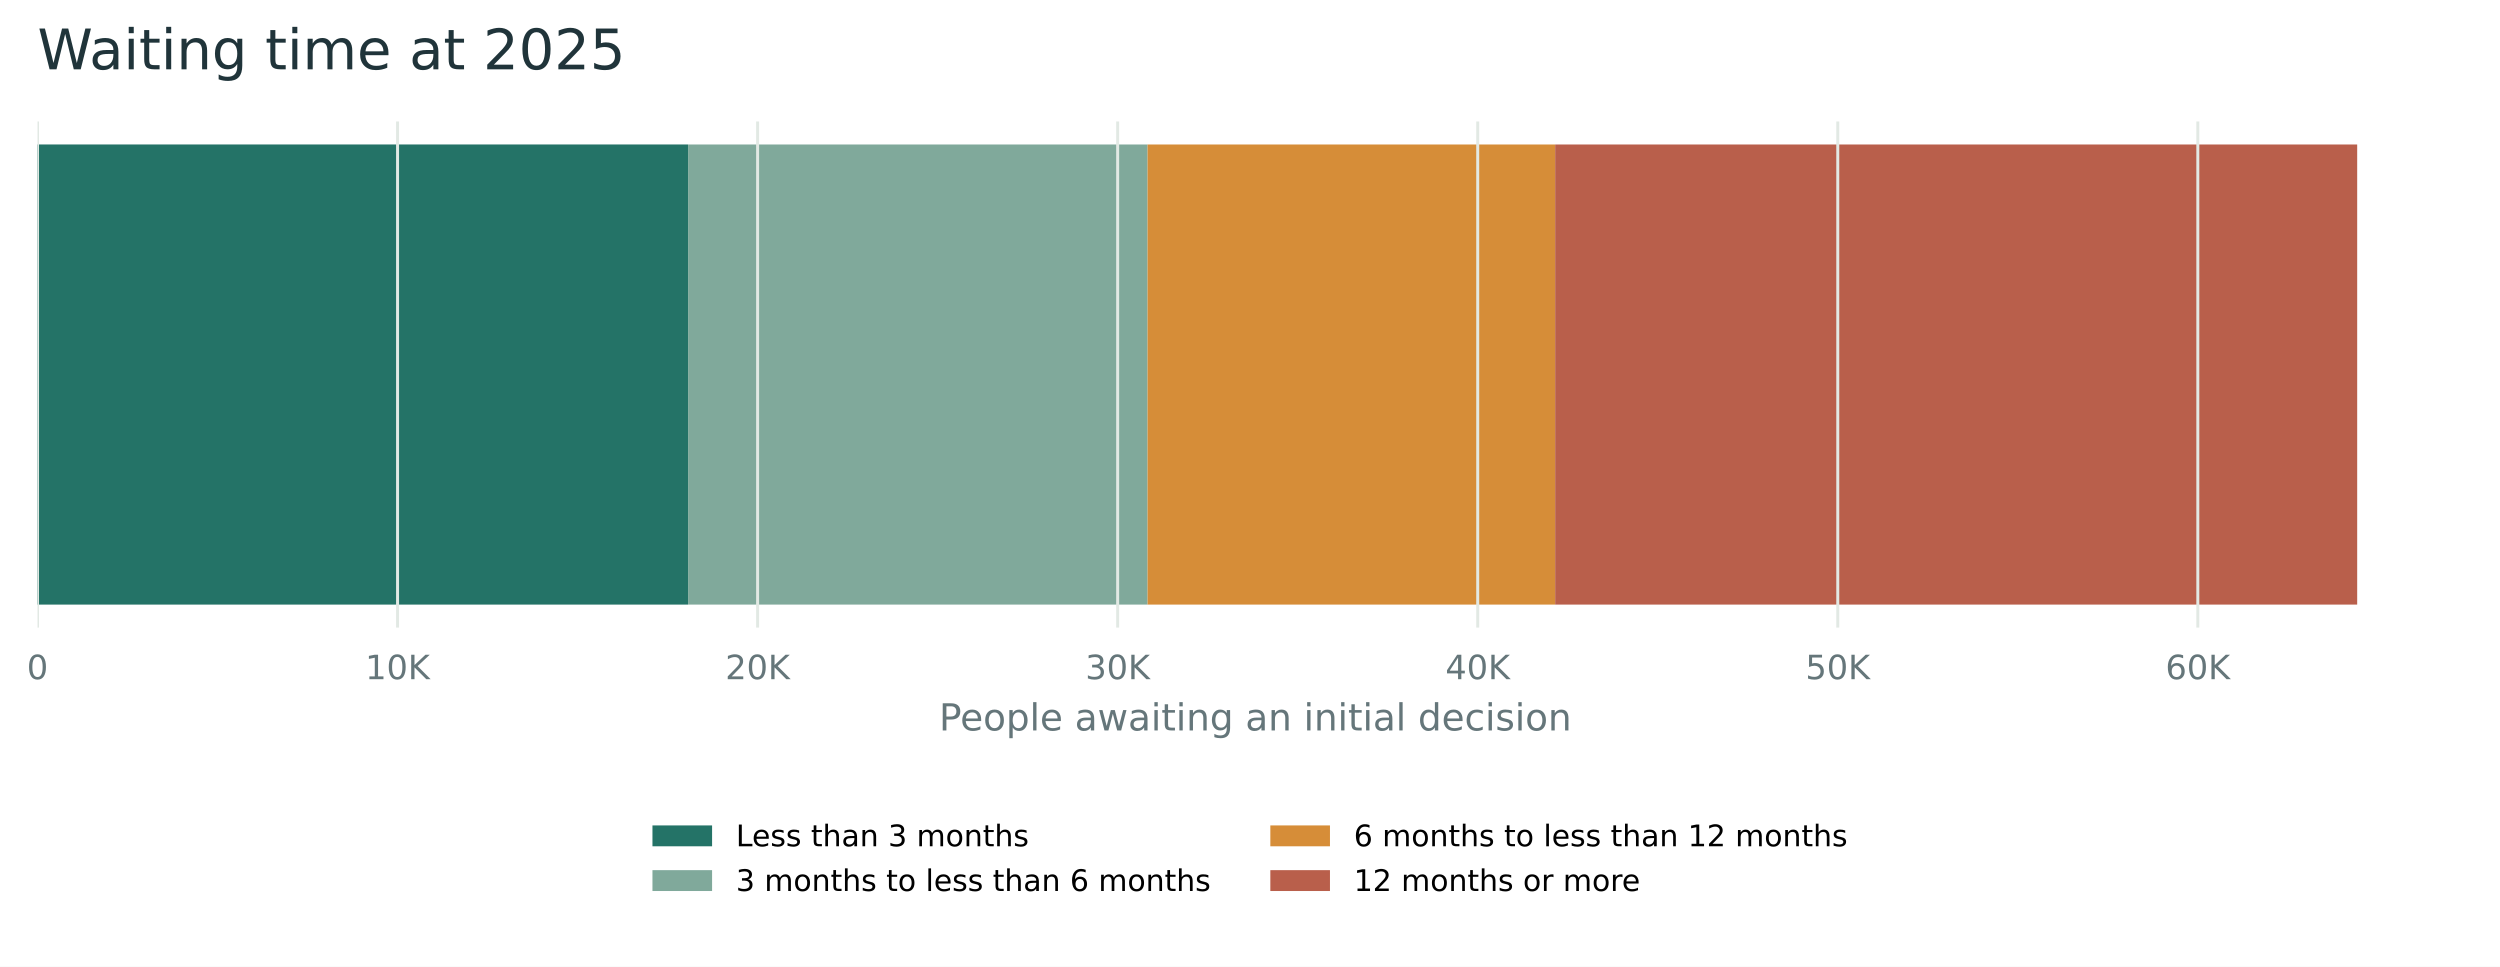
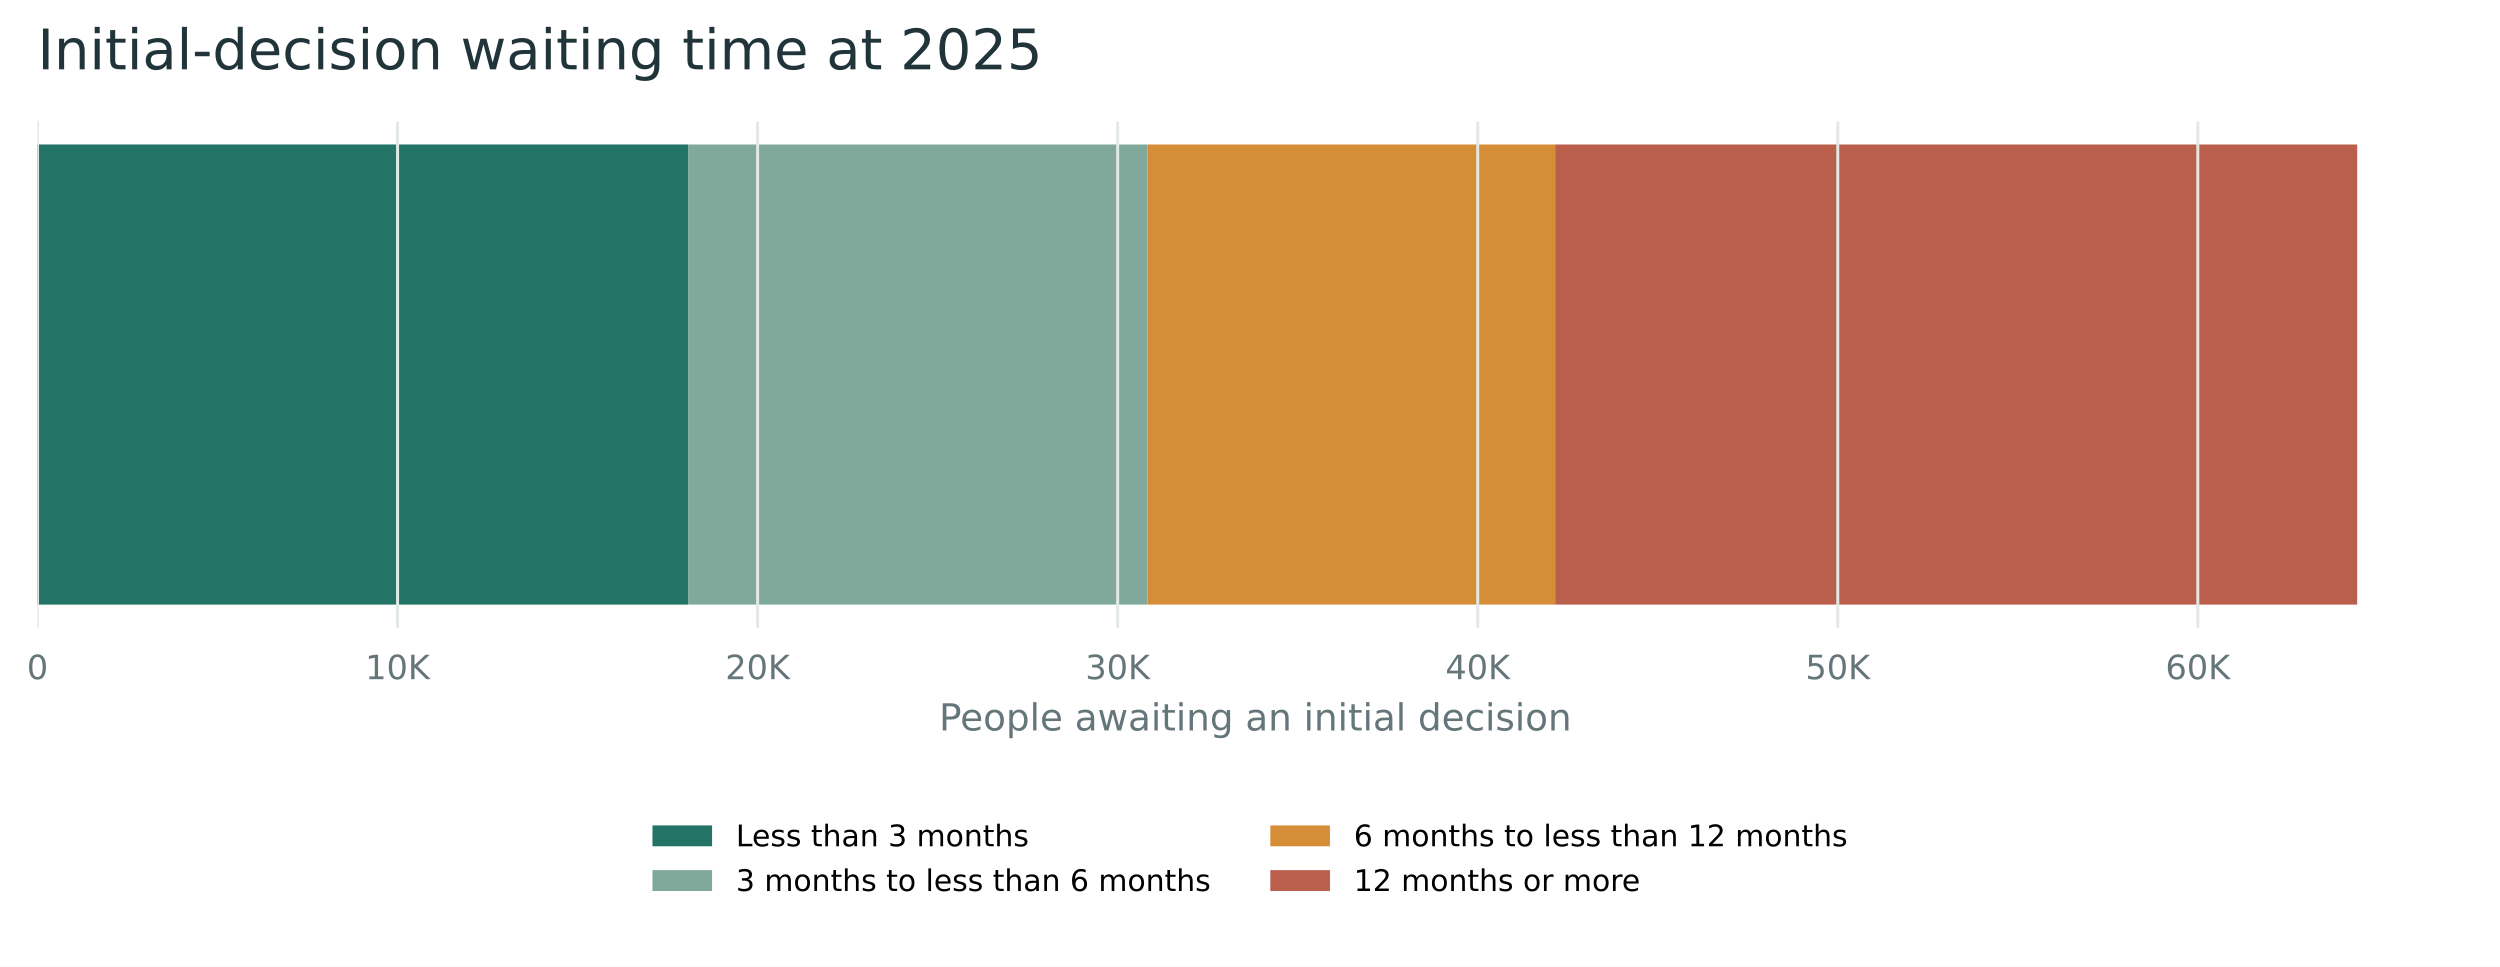
<svg xmlns="http://www.w3.org/2000/svg" xmlns:xlink="http://www.w3.org/1999/xlink" width="670.8pt" height="259.4pt" viewBox="0 0 670.8 259.4" version="1.1">
  <defs>
    <style type="text/css">*{stroke-linejoin: round; stroke-linecap: butt}</style>
  </defs>
  <g id="figure_1">
    <g id="patch_1">
      <path d="M 0 259.4 L 670.8 259.4 L 670.8 0 L 0 0 z " style="fill: #ffffff" />
    </g>
    <g id="axes_1">
      <g id="patch_2">
        <path d="M 10.063 168.397 L 663.6 168.397 L 663.6 32.598 L 10.063 32.598 z " style="fill: #ffffff" />
      </g>
      <g id="patch_3">
-         <path d="M 10.063 162.224 L 184.627 162.224 L 184.627 38.77 L 10.063 38.77 z " clip-path="url(#p9fd30d2a05)" style="fill: #247367" />
+         <path d="M 10.063 162.224 L 184.627 162.224 L 184.627 38.77 L 10.063 38.77 z " clip-path="url(#p7cd0074db9)" style="fill: #247367" />
      </g>
      <g id="patch_4">
-         <path d="M 184.627 162.224 L 307.92 162.224 L 307.92 38.77 L 184.627 38.77 z " clip-path="url(#p9fd30d2a05)" style="fill: #80a99b" />
+         <path d="M 184.627 162.224 L 307.92 162.224 L 307.92 38.77 L 184.627 38.77 z " clip-path="url(#p7cd0074db9)" style="fill: #80a99b" />
      </g>
      <g id="patch_5">
-         <path d="M 307.92 162.224 L 417.281 162.224 L 417.281 38.77 L 307.92 38.77 z " clip-path="url(#p9fd30d2a05)" style="fill: #d68d38" />
+         <path d="M 307.92 162.224 L 417.281 162.224 L 417.281 38.77 L 307.92 38.77 z " clip-path="url(#p7cd0074db9)" style="fill: #d68d38" />
      </g>
      <g id="patch_6">
-         <path d="M 417.281 162.224 L 632.479 162.224 L 632.479 38.77 L 417.281 38.77 z " clip-path="url(#p9fd30d2a05)" style="fill: #b95f4b" />
+         <path d="M 417.281 162.224 L 632.479 162.224 L 632.479 38.77 L 417.281 38.77 z " clip-path="url(#p7cd0074db9)" style="fill: #b95f4b" />
      </g>
      <g id="matplotlib.axis_1">
        <g id="xtick_1">
          <g id="line2d_1">
-             <path d="M 10.063 168.397 L 10.063 32.598 " clip-path="url(#p9fd30d2a05)" style="fill: none; stroke: #e2e9e4; stroke-width: 0.8; stroke-linecap: square" />
+             <path d="M 10.063 168.397 L 10.063 32.598 " clip-path="url(#p7cd0074db9)" style="fill: none; stroke: #e2e9e4; stroke-width: 0.8; stroke-linecap: square" />
          </g>
          <g id="line2d_2" />
          <g id="text_1">
            <g style="fill: #65767a" transform="translate(7.2 182.2349) scale(0.09 -0.09)">
              <defs>
                <path id="DejaVuSans-13" d="M 2034 4250 Q 1547 4250 1301 3770 Q 1056 3291 1056 2328 Q 1056 1369 1301 889 Q 1547 409 2034 409 Q 2525 409 2770 889 Q 3016 1369 3016 2328 Q 3016 3291 2770 3770 Q 2525 4250 2034 4250 z M 2034 4750 Q 2819 4750 3233 4129 Q 3647 3509 3647 2328 Q 3647 1150 3233 529 Q 2819 -91 2034 -91 Q 1250 -91 836 529 Q 422 1150 422 2328 Q 422 3509 836 4129 Q 1250 4750 2034 4750 z " transform="scale(0.015625)" />
              </defs>
              <use xlink:href="#DejaVuSans-13" />
            </g>
          </g>
        </g>
        <g id="xtick_2">
          <g id="line2d_3">
-             <path d="M 106.673 168.397 L 106.673 32.598 " clip-path="url(#p9fd30d2a05)" style="fill: none; stroke: #e2e9e4; stroke-width: 0.8; stroke-linecap: square" />
+             <path d="M 106.673 168.397 L 106.673 32.598 " clip-path="url(#p7cd0074db9)" style="fill: none; stroke: #e2e9e4; stroke-width: 0.8; stroke-linecap: square" />
          </g>
          <g id="line2d_4" />
          <g id="text_2">
            <g style="fill: #65767a" transform="translate(97.99524 182.2349) scale(0.09 -0.09)">
              <defs>
                <path id="DejaVuSans-14" d="M 794 531 L 1825 531 L 1825 4091 L 703 3866 L 703 4441 L 1819 4666 L 2450 4666 L 2450 531 L 3481 531 L 3481 0 L 794 0 L 794 531 z " transform="scale(0.015625)" />
                <path id="DejaVuSans-2e" d="M 628 4666 L 1259 4666 L 1259 2694 L 3353 4666 L 4166 4666 L 1850 2491 L 4331 0 L 3500 0 L 1259 2247 L 1259 0 L 628 0 L 628 4666 z " transform="scale(0.015625)" />
              </defs>
              <use xlink:href="#DejaVuSans-14" />
              <use xlink:href="#DejaVuSans-13" transform="translate(63.625 0)" />
              <use xlink:href="#DejaVuSans-2e" transform="translate(127.25 0)" />
            </g>
          </g>
        </g>
        <g id="xtick_3">
          <g id="line2d_5">
-             <path d="M 203.282 168.397 L 203.282 32.598 " clip-path="url(#p9fd30d2a05)" style="fill: none; stroke: #e2e9e4; stroke-width: 0.8; stroke-linecap: square" />
+             <path d="M 203.282 168.397 L 203.282 32.598 " clip-path="url(#p7cd0074db9)" style="fill: none; stroke: #e2e9e4; stroke-width: 0.8; stroke-linecap: square" />
          </g>
          <g id="line2d_6" />
          <g id="text_3">
            <g style="fill: #65767a" transform="translate(194.6046 182.2349) scale(0.09 -0.09)">
              <defs>
                <path id="DejaVuSans-15" d="M 1228 531 L 3431 531 L 3431 0 L 469 0 L 469 531 Q 828 903 1448 1529 Q 2069 2156 2228 2338 Q 2531 2678 2651 2914 Q 2772 3150 2772 3378 Q 2772 3750 2511 3984 Q 2250 4219 1831 4219 Q 1534 4219 1204 4116 Q 875 4013 500 3803 L 500 4441 Q 881 4594 1212 4672 Q 1544 4750 1819 4750 Q 2544 4750 2975 4387 Q 3406 4025 3406 3419 Q 3406 3131 3298 2873 Q 3191 2616 2906 2266 Q 2828 2175 2409 1742 Q 1991 1309 1228 531 z " transform="scale(0.015625)" />
              </defs>
              <use xlink:href="#DejaVuSans-15" />
              <use xlink:href="#DejaVuSans-13" transform="translate(63.625 0)" />
              <use xlink:href="#DejaVuSans-2e" transform="translate(127.25 0)" />
            </g>
          </g>
        </g>
        <g id="xtick_4">
          <g id="line2d_7">
-             <path d="M 299.891 168.397 L 299.891 32.598 " clip-path="url(#p9fd30d2a05)" style="fill: none; stroke: #e2e9e4; stroke-width: 0.8; stroke-linecap: square" />
+             <path d="M 299.891 168.397 L 299.891 32.598 " clip-path="url(#p7cd0074db9)" style="fill: none; stroke: #e2e9e4; stroke-width: 0.8; stroke-linecap: square" />
          </g>
          <g id="line2d_8" />
          <g id="text_4">
            <g style="fill: #65767a" transform="translate(291.214 182.2349) scale(0.09 -0.09)">
              <defs>
                <path id="DejaVuSans-16" d="M 2597 2516 Q 3050 2419 3304 2112 Q 3559 1806 3559 1356 Q 3559 666 3084 287 Q 2609 -91 1734 -91 Q 1441 -91 1130 -33 Q 819 25 488 141 L 488 750 Q 750 597 1062 519 Q 1375 441 1716 441 Q 2309 441 2620 675 Q 2931 909 2931 1356 Q 2931 1769 2642 2001 Q 2353 2234 1838 2234 L 1294 2234 L 1294 2753 L 1863 2753 Q 2328 2753 2575 2939 Q 2822 3125 2822 3475 Q 2822 3834 2567 4026 Q 2313 4219 1838 4219 Q 1578 4219 1281 4162 Q 984 4106 628 3988 L 628 4550 Q 988 4650 1302 4700 Q 1616 4750 1894 4750 Q 2613 4750 3031 4423 Q 3450 4097 3450 3541 Q 3450 3153 3228 2886 Q 3006 2619 2597 2516 z " transform="scale(0.015625)" />
              </defs>
              <use xlink:href="#DejaVuSans-16" />
              <use xlink:href="#DejaVuSans-13" transform="translate(63.625 0)" />
              <use xlink:href="#DejaVuSans-2e" transform="translate(127.25 0)" />
            </g>
          </g>
        </g>
        <g id="xtick_5">
          <g id="line2d_9">
-             <path d="M 396.501 168.397 L 396.501 32.598 " clip-path="url(#p9fd30d2a05)" style="fill: none; stroke: #e2e9e4; stroke-width: 0.8; stroke-linecap: square" />
+             <path d="M 396.501 168.397 L 396.501 32.598 " clip-path="url(#p7cd0074db9)" style="fill: none; stroke: #e2e9e4; stroke-width: 0.8; stroke-linecap: square" />
          </g>
          <g id="line2d_10" />
          <g id="text_5">
            <g style="fill: #65767a" transform="translate(387.8234 182.2349) scale(0.09 -0.09)">
              <defs>
                <path id="DejaVuSans-17" d="M 2419 4116 L 825 1625 L 2419 1625 L 2419 4116 z M 2253 4666 L 3047 4666 L 3047 1625 L 3713 1625 L 3713 1100 L 3047 1100 L 3047 0 L 2419 0 L 2419 1100 L 313 1100 L 313 1709 L 2253 4666 z " transform="scale(0.015625)" />
              </defs>
              <use xlink:href="#DejaVuSans-17" />
              <use xlink:href="#DejaVuSans-13" transform="translate(63.625 0)" />
              <use xlink:href="#DejaVuSans-2e" transform="translate(127.25 0)" />
            </g>
          </g>
        </g>
        <g id="xtick_6">
          <g id="line2d_11">
-             <path d="M 493.11 168.397 L 493.11 32.598 " clip-path="url(#p9fd30d2a05)" style="fill: none; stroke: #e2e9e4; stroke-width: 0.8; stroke-linecap: square" />
+             <path d="M 493.11 168.397 L 493.11 32.598 " clip-path="url(#p7cd0074db9)" style="fill: none; stroke: #e2e9e4; stroke-width: 0.8; stroke-linecap: square" />
          </g>
          <g id="line2d_12" />
          <g id="text_6">
            <g style="fill: #65767a" transform="translate(484.4328 182.2349) scale(0.09 -0.09)">
              <defs>
                <path id="DejaVuSans-18" d="M 691 4666 L 3169 4666 L 3169 4134 L 1269 4134 L 1269 2991 Q 1406 3038 1543 3061 Q 1681 3084 1819 3084 Q 2600 3084 3056 2656 Q 3513 2228 3513 1497 Q 3513 744 3044 326 Q 2575 -91 1722 -91 Q 1428 -91 1123 -41 Q 819 9 494 109 L 494 744 Q 775 591 1075 516 Q 1375 441 1709 441 Q 2250 441 2565 725 Q 2881 1009 2881 1497 Q 2881 1984 2565 2268 Q 2250 2553 1709 2553 Q 1456 2553 1204 2497 Q 953 2441 691 2322 L 691 4666 z " transform="scale(0.015625)" />
              </defs>
              <use xlink:href="#DejaVuSans-18" />
              <use xlink:href="#DejaVuSans-13" transform="translate(63.625 0)" />
              <use xlink:href="#DejaVuSans-2e" transform="translate(127.25 0)" />
            </g>
          </g>
        </g>
        <g id="xtick_7">
          <g id="line2d_13">
-             <path d="M 589.719 168.397 L 589.719 32.598 " clip-path="url(#p9fd30d2a05)" style="fill: none; stroke: #e2e9e4; stroke-width: 0.8; stroke-linecap: square" />
+             <path d="M 589.719 168.397 L 589.719 32.598 " clip-path="url(#p7cd0074db9)" style="fill: none; stroke: #e2e9e4; stroke-width: 0.8; stroke-linecap: square" />
          </g>
          <g id="line2d_14" />
          <g id="text_7">
            <g style="fill: #65767a" transform="translate(581.0422 182.2349) scale(0.09 -0.09)">
              <defs>
                <path id="DejaVuSans-19" d="M 2113 2584 Q 1688 2584 1439 2293 Q 1191 2003 1191 1497 Q 1191 994 1439 701 Q 1688 409 2113 409 Q 2538 409 2786 701 Q 3034 994 3034 1497 Q 3034 2003 2786 2293 Q 2538 2584 2113 2584 z M 3366 4563 L 3366 3988 Q 3128 4100 2886 4159 Q 2644 4219 2406 4219 Q 1781 4219 1451 3797 Q 1122 3375 1075 2522 Q 1259 2794 1537 2939 Q 1816 3084 2150 3084 Q 2853 3084 3261 2657 Q 3669 2231 3669 1497 Q 3669 778 3244 343 Q 2819 -91 2113 -91 Q 1303 -91 875 529 Q 447 1150 447 2328 Q 447 3434 972 4092 Q 1497 4750 2381 4750 Q 2619 4750 2861 4703 Q 3103 4656 3366 4563 z " transform="scale(0.015625)" />
              </defs>
              <use xlink:href="#DejaVuSans-19" />
              <use xlink:href="#DejaVuSans-13" transform="translate(63.625 0)" />
              <use xlink:href="#DejaVuSans-2e" transform="translate(127.25 0)" />
            </g>
          </g>
        </g>
        <g id="text_8">
          <g style="fill: #65767a" transform="translate(251.9712 195.9954) scale(0.1 -0.1)">
            <defs>
              <path id="DejaVuSans-33" d="M 1259 4147 L 1259 2394 L 2053 2394 Q 2494 2394 2734 2622 Q 2975 2850 2975 3272 Q 2975 3691 2734 3919 Q 2494 4147 2053 4147 L 1259 4147 z M 628 4666 L 2053 4666 Q 2838 4666 3239 4311 Q 3641 3956 3641 3272 Q 3641 2581 3239 2228 Q 2838 1875 2053 1875 L 1259 1875 L 1259 0 L 628 0 L 628 4666 z " transform="scale(0.015625)" />
              <path id="DejaVuSans-48" d="M 3597 1894 L 3597 1613 L 953 1613 Q 991 1019 1311 708 Q 1631 397 2203 397 Q 2534 397 2845 478 Q 3156 559 3463 722 L 3463 178 Q 3153 47 2828 -22 Q 2503 -91 2169 -91 Q 1331 -91 842 396 Q 353 884 353 1716 Q 353 2575 817 3079 Q 1281 3584 2069 3584 Q 2775 3584 3186 3129 Q 3597 2675 3597 1894 z M 3022 2063 Q 3016 2534 2758 2815 Q 2500 3097 2075 3097 Q 1594 3097 1305 2825 Q 1016 2553 972 2059 L 3022 2063 z " transform="scale(0.015625)" />
              <path id="DejaVuSans-52" d="M 1959 3097 Q 1497 3097 1228 2736 Q 959 2375 959 1747 Q 959 1119 1226 758 Q 1494 397 1959 397 Q 2419 397 2687 759 Q 2956 1122 2956 1747 Q 2956 2369 2687 2733 Q 2419 3097 1959 3097 z M 1959 3584 Q 2709 3584 3137 3096 Q 3566 2609 3566 1747 Q 3566 888 3137 398 Q 2709 -91 1959 -91 Q 1206 -91 779 398 Q 353 888 353 1747 Q 353 2609 779 3096 Q 1206 3584 1959 3584 z " transform="scale(0.015625)" />
              <path id="DejaVuSans-53" d="M 1159 525 L 1159 -1331 L 581 -1331 L 581 3500 L 1159 3500 L 1159 2969 Q 1341 3281 1617 3432 Q 1894 3584 2278 3584 Q 2916 3584 3314 3078 Q 3713 2572 3713 1747 Q 3713 922 3314 415 Q 2916 -91 2278 -91 Q 1894 -91 1617 61 Q 1341 213 1159 525 z M 3116 1747 Q 3116 2381 2855 2742 Q 2594 3103 2138 3103 Q 1681 3103 1420 2742 Q 1159 2381 1159 1747 Q 1159 1113 1420 752 Q 1681 391 2138 391 Q 2594 391 2855 752 Q 3116 1113 3116 1747 z " transform="scale(0.015625)" />
              <path id="DejaVuSans-4f" d="M 603 4863 L 1178 4863 L 1178 0 L 603 0 L 603 4863 z " transform="scale(0.015625)" />
              <path id="DejaVuSans-3" transform="scale(0.015625)" />
              <path id="DejaVuSans-44" d="M 2194 1759 Q 1497 1759 1228 1600 Q 959 1441 959 1056 Q 959 750 1161 570 Q 1363 391 1709 391 Q 2188 391 2477 730 Q 2766 1069 2766 1631 L 2766 1759 L 2194 1759 z M 3341 1997 L 3341 0 L 2766 0 L 2766 531 Q 2569 213 2275 61 Q 1981 -91 1556 -91 Q 1019 -91 701 211 Q 384 513 384 1019 Q 384 1609 779 1909 Q 1175 2209 1959 2209 L 2766 2209 L 2766 2266 Q 2766 2663 2505 2880 Q 2244 3097 1772 3097 Q 1472 3097 1187 3025 Q 903 2953 641 2809 L 641 3341 Q 956 3463 1253 3523 Q 1550 3584 1831 3584 Q 2591 3584 2966 3190 Q 3341 2797 3341 1997 z " transform="scale(0.015625)" />
              <path id="DejaVuSans-5a" d="M 269 3500 L 844 3500 L 1563 769 L 2278 3500 L 2956 3500 L 3675 769 L 4391 3500 L 4966 3500 L 4050 0 L 3372 0 L 2619 2869 L 1863 0 L 1184 0 L 269 3500 z " transform="scale(0.015625)" />
              <path id="DejaVuSans-4c" d="M 603 3500 L 1178 3500 L 1178 0 L 603 0 L 603 3500 z M 603 4863 L 1178 4863 L 1178 4134 L 603 4134 L 603 4863 z " transform="scale(0.015625)" />
              <path id="DejaVuSans-57" d="M 1172 4494 L 1172 3500 L 2356 3500 L 2356 3053 L 1172 3053 L 1172 1153 Q 1172 725 1289 603 Q 1406 481 1766 481 L 2356 481 L 2356 0 L 1766 0 Q 1100 0 847 248 Q 594 497 594 1153 L 594 3053 L 172 3053 L 172 3500 L 594 3500 L 594 4494 L 1172 4494 z " transform="scale(0.015625)" />
              <path id="DejaVuSans-51" d="M 3513 2113 L 3513 0 L 2938 0 L 2938 2094 Q 2938 2591 2744 2837 Q 2550 3084 2163 3084 Q 1697 3084 1428 2787 Q 1159 2491 1159 1978 L 1159 0 L 581 0 L 581 3500 L 1159 3500 L 1159 2956 Q 1366 3272 1645 3428 Q 1925 3584 2291 3584 Q 2894 3584 3203 3211 Q 3513 2838 3513 2113 z " transform="scale(0.015625)" />
              <path id="DejaVuSans-4a" d="M 2906 1791 Q 2906 2416 2648 2759 Q 2391 3103 1925 3103 Q 1463 3103 1205 2759 Q 947 2416 947 1791 Q 947 1169 1205 825 Q 1463 481 1925 481 Q 2391 481 2648 825 Q 2906 1169 2906 1791 z M 3481 434 Q 3481 -459 3084 -895 Q 2688 -1331 1869 -1331 Q 1566 -1331 1297 -1286 Q 1028 -1241 775 -1147 L 775 -588 Q 1028 -725 1275 -790 Q 1522 -856 1778 -856 Q 2344 -856 2625 -561 Q 2906 -266 2906 331 L 2906 616 Q 2728 306 2450 153 Q 2172 0 1784 0 Q 1141 0 747 490 Q 353 981 353 1791 Q 353 2603 747 3093 Q 1141 3584 1784 3584 Q 2172 3584 2450 3431 Q 2728 3278 2906 2969 L 2906 3500 L 3481 3500 L 3481 434 z " transform="scale(0.015625)" />
              <path id="DejaVuSans-47" d="M 2906 2969 L 2906 4863 L 3481 4863 L 3481 0 L 2906 0 L 2906 525 Q 2725 213 2448 61 Q 2172 -91 1784 -91 Q 1150 -91 751 415 Q 353 922 353 1747 Q 353 2572 751 3078 Q 1150 3584 1784 3584 Q 2172 3584 2448 3432 Q 2725 3281 2906 2969 z M 947 1747 Q 947 1113 1208 752 Q 1469 391 1925 391 Q 2381 391 2643 752 Q 2906 1113 2906 1747 Q 2906 2381 2643 2742 Q 2381 3103 1925 3103 Q 1469 3103 1208 2742 Q 947 2381 947 1747 z " transform="scale(0.015625)" />
              <path id="DejaVuSans-46" d="M 3122 3366 L 3122 2828 Q 2878 2963 2633 3030 Q 2388 3097 2138 3097 Q 1578 3097 1268 2742 Q 959 2388 959 1747 Q 959 1106 1268 751 Q 1578 397 2138 397 Q 2388 397 2633 464 Q 2878 531 3122 666 L 3122 134 Q 2881 22 2623 -34 Q 2366 -91 2075 -91 Q 1284 -91 818 406 Q 353 903 353 1747 Q 353 2603 823 3093 Q 1294 3584 2113 3584 Q 2378 3584 2631 3529 Q 2884 3475 3122 3366 z " transform="scale(0.015625)" />
              <path id="DejaVuSans-56" d="M 2834 3397 L 2834 2853 Q 2591 2978 2328 3040 Q 2066 3103 1784 3103 Q 1356 3103 1142 2972 Q 928 2841 928 2578 Q 928 2378 1081 2264 Q 1234 2150 1697 2047 L 1894 2003 Q 2506 1872 2764 1633 Q 3022 1394 3022 966 Q 3022 478 2636 193 Q 2250 -91 1575 -91 Q 1294 -91 989 -36 Q 684 19 347 128 L 347 722 Q 666 556 975 473 Q 1284 391 1588 391 Q 1994 391 2212 530 Q 2431 669 2431 922 Q 2431 1156 2273 1281 Q 2116 1406 1581 1522 L 1381 1569 Q 847 1681 609 1914 Q 372 2147 372 2553 Q 372 3047 722 3315 Q 1072 3584 1716 3584 Q 2034 3584 2315 3537 Q 2597 3491 2834 3397 z " transform="scale(0.015625)" />
            </defs>
            <use xlink:href="#DejaVuSans-33" />
            <use xlink:href="#DejaVuSans-48" transform="translate(56.73438 0)" />
            <use xlink:href="#DejaVuSans-52" transform="translate(118.2656 0)" />
            <use xlink:href="#DejaVuSans-53" transform="translate(179.4531 0)" />
            <use xlink:href="#DejaVuSans-4f" transform="translate(242.9375 0)" />
            <use xlink:href="#DejaVuSans-48" transform="translate(270.7188 0)" />
            <use xlink:href="#DejaVuSans-3" transform="translate(332.25 0)" />
            <use xlink:href="#DejaVuSans-44" transform="translate(364.0312 0)" />
            <use xlink:href="#DejaVuSans-5a" transform="translate(425.3125 0)" />
            <use xlink:href="#DejaVuSans-44" transform="translate(507.0938 0)" />
            <use xlink:href="#DejaVuSans-4c" transform="translate(568.375 0)" />
            <use xlink:href="#DejaVuSans-57" transform="translate(596.1562 0)" />
            <use xlink:href="#DejaVuSans-4c" transform="translate(635.3594 0)" />
            <use xlink:href="#DejaVuSans-51" transform="translate(663.1406 0)" />
            <use xlink:href="#DejaVuSans-4a" transform="translate(726.5156 0)" />
            <use xlink:href="#DejaVuSans-3" transform="translate(790 0)" />
            <use xlink:href="#DejaVuSans-44" transform="translate(821.7812 0)" />
            <use xlink:href="#DejaVuSans-51" transform="translate(883.0625 0)" />
            <use xlink:href="#DejaVuSans-3" transform="translate(946.4375 0)" />
            <use xlink:href="#DejaVuSans-4c" transform="translate(978.2188 0)" />
            <use xlink:href="#DejaVuSans-51" transform="translate(1006 0)" />
            <use xlink:href="#DejaVuSans-4c" transform="translate(1069.375 0)" />
            <use xlink:href="#DejaVuSans-57" transform="translate(1097.156 0)" />
            <use xlink:href="#DejaVuSans-4c" transform="translate(1136.359 0)" />
            <use xlink:href="#DejaVuSans-44" transform="translate(1164.141 0)" />
            <use xlink:href="#DejaVuSans-4f" transform="translate(1225.422 0)" />
            <use xlink:href="#DejaVuSans-3" transform="translate(1253.203 0)" />
            <use xlink:href="#DejaVuSans-47" transform="translate(1284.984 0)" />
            <use xlink:href="#DejaVuSans-48" transform="translate(1348.469 0)" />
            <use xlink:href="#DejaVuSans-46" transform="translate(1410 0)" />
            <use xlink:href="#DejaVuSans-4c" transform="translate(1464.984 0)" />
            <use xlink:href="#DejaVuSans-56" transform="translate(1492.766 0)" />
            <use xlink:href="#DejaVuSans-4c" transform="translate(1544.859 0)" />
            <use xlink:href="#DejaVuSans-52" transform="translate(1572.641 0)" />
            <use xlink:href="#DejaVuSans-51" transform="translate(1633.828 0)" />
          </g>
        </g>
      </g>
      <g id="matplotlib.axis_2" />
      <g id="text_9">
        <g style="fill: #20343a" transform="translate(10.06312 18.59766) scale(0.15 -0.15)">
          <defs>
-             <path id="DejaVuSans-3a" d="M 213 4666 L 850 4666 L 1831 722 L 2809 4666 L 3519 4666 L 4500 722 L 5478 4666 L 6119 4666 L 4947 0 L 4153 0 L 3169 4050 L 2175 0 L 1381 0 L 213 4666 z " transform="scale(0.015625)" />
+             <path id="DejaVuSans-2c" d="M 628 4666 L 1259 4666 L 1259 0 L 628 0 L 628 4666 z " transform="scale(0.015625)" />
+             <path id="DejaVuSans-10" d="M 313 2009 L 1997 2009 L 1997 1497 L 313 1497 L 313 2009 z " transform="scale(0.015625)" />
            <path id="DejaVuSans-50" d="M 3328 2828 Q 3544 3216 3844 3400 Q 4144 3584 4550 3584 Q 5097 3584 5394 3201 Q 5691 2819 5691 2113 L 5691 0 L 5113 0 L 5113 2094 Q 5113 2597 4934 2840 Q 4756 3084 4391 3084 Q 3944 3084 3684 2787 Q 3425 2491 3425 1978 L 3425 0 L 2847 0 L 2847 2094 Q 2847 2600 2669 2842 Q 2491 3084 2119 3084 Q 1678 3084 1418 2786 Q 1159 2488 1159 1978 L 1159 0 L 581 0 L 581 3500 L 1159 3500 L 1159 2956 Q 1356 3278 1631 3431 Q 1906 3584 2284 3584 Q 2666 3584 2933 3390 Q 3200 3197 3328 2828 z " transform="scale(0.015625)" />
          </defs>
-           <use xlink:href="#DejaVuSans-3a" />
-           <use xlink:href="#DejaVuSans-44" transform="translate(92.48438 0)" />
-           <use xlink:href="#DejaVuSans-4c" transform="translate(153.7656 0)" />
-           <use xlink:href="#DejaVuSans-57" transform="translate(181.5469 0)" />
-           <use xlink:href="#DejaVuSans-4c" transform="translate(220.75 0)" />
-           <use xlink:href="#DejaVuSans-51" transform="translate(248.5312 0)" />
-           <use xlink:href="#DejaVuSans-4a" transform="translate(311.9062 0)" />
-           <use xlink:href="#DejaVuSans-3" transform="translate(375.3906 0)" />
-           <use xlink:href="#DejaVuSans-57" transform="translate(407.1719 0)" />
-           <use xlink:href="#DejaVuSans-4c" transform="translate(446.375 0)" />
-           <use xlink:href="#DejaVuSans-50" transform="translate(474.1562 0)" />
-           <use xlink:href="#DejaVuSans-48" transform="translate(571.5625 0)" />
-           <use xlink:href="#DejaVuSans-3" transform="translate(633.0938 0)" />
-           <use xlink:href="#DejaVuSans-44" transform="translate(664.875 0)" />
-           <use xlink:href="#DejaVuSans-57" transform="translate(726.1562 0)" />
-           <use xlink:href="#DejaVuSans-3" transform="translate(765.3594 0)" />
-           <use xlink:href="#DejaVuSans-15" transform="translate(797.1406 0)" />
-           <use xlink:href="#DejaVuSans-13" transform="translate(860.7656 0)" />
-           <use xlink:href="#DejaVuSans-15" transform="translate(924.3906 0)" />
-           <use xlink:href="#DejaVuSans-18" transform="translate(988.0156 0)" />
+           <use xlink:href="#DejaVuSans-2c" />
+           <use xlink:href="#DejaVuSans-51" transform="translate(29.5 0)" />
+           <use xlink:href="#DejaVuSans-4c" transform="translate(92.875 0)" />
+           <use xlink:href="#DejaVuSans-57" transform="translate(120.6562 0)" />
+           <use xlink:href="#DejaVuSans-4c" transform="translate(159.8594 0)" />
+           <use xlink:href="#DejaVuSans-44" transform="translate(187.6406 0)" />
+           <use xlink:href="#DejaVuSans-4f" transform="translate(248.9219 0)" />
+           <use xlink:href="#DejaVuSans-10" transform="translate(276.7031 0)" />
+           <use xlink:href="#DejaVuSans-47" transform="translate(312.7812 0)" />
+           <use xlink:href="#DejaVuSans-48" transform="translate(376.2656 0)" />
+           <use xlink:href="#DejaVuSans-46" transform="translate(437.7969 0)" />
+           <use xlink:href="#DejaVuSans-4c" transform="translate(492.7812 0)" />
+           <use xlink:href="#DejaVuSans-56" transform="translate(520.5625 0)" />
+           <use xlink:href="#DejaVuSans-4c" transform="translate(572.6562 0)" />
+           <use xlink:href="#DejaVuSans-52" transform="translate(600.4375 0)" />
+           <use xlink:href="#DejaVuSans-51" transform="translate(661.625 0)" />
+           <use xlink:href="#DejaVuSans-3" transform="translate(725 0)" />
+           <use xlink:href="#DejaVuSans-5a" transform="translate(756.7812 0)" />
+           <use xlink:href="#DejaVuSans-44" transform="translate(838.5625 0)" />
+           <use xlink:href="#DejaVuSans-4c" transform="translate(899.8438 0)" />
+           <use xlink:href="#DejaVuSans-57" transform="translate(927.625 0)" />
+           <use xlink:href="#DejaVuSans-4c" transform="translate(966.8281 0)" />
+           <use xlink:href="#DejaVuSans-51" transform="translate(994.6094 0)" />
+           <use xlink:href="#DejaVuSans-4a" transform="translate(1057.984 0)" />
+           <use xlink:href="#DejaVuSans-3" transform="translate(1121.469 0)" />
+           <use xlink:href="#DejaVuSans-57" transform="translate(1153.25 0)" />
+           <use xlink:href="#DejaVuSans-4c" transform="translate(1192.453 0)" />
+           <use xlink:href="#DejaVuSans-50" transform="translate(1220.234 0)" />
+           <use xlink:href="#DejaVuSans-48" transform="translate(1317.641 0)" />
+           <use xlink:href="#DejaVuSans-3" transform="translate(1379.172 0)" />
+           <use xlink:href="#DejaVuSans-44" transform="translate(1410.953 0)" />
+           <use xlink:href="#DejaVuSans-57" transform="translate(1472.234 0)" />
+           <use xlink:href="#DejaVuSans-3" transform="translate(1511.438 0)" />
+           <use xlink:href="#DejaVuSans-15" transform="translate(1543.219 0)" />
+           <use xlink:href="#DejaVuSans-13" transform="translate(1606.844 0)" />
+           <use xlink:href="#DejaVuSans-15" transform="translate(1670.469 0)" />
+           <use xlink:href="#DejaVuSans-18" transform="translate(1734.094 0)" />
        </g>
      </g>
    </g>
    <g id="legend_1">
      <g id="patch_7">
        <path d="M 175.067 227.077 L 191.067 227.077 L 191.067 221.477 L 175.067 221.477 z " style="fill: #247367" />
      </g>
      <g id="text_10">
        <g transform="translate(197.4673 227.0773) scale(0.08 -0.08)">
          <defs>
            <path id="DejaVuSans-2f" d="M 628 4666 L 1259 4666 L 1259 531 L 3531 531 L 3531 0 L 628 0 L 628 4666 z " transform="scale(0.015625)" />
            <path id="DejaVuSans-4b" d="M 3513 2113 L 3513 0 L 2938 0 L 2938 2094 Q 2938 2591 2744 2837 Q 2550 3084 2163 3084 Q 1697 3084 1428 2787 Q 1159 2491 1159 1978 L 1159 0 L 581 0 L 581 4863 L 1159 4863 L 1159 2956 Q 1366 3272 1645 3428 Q 1925 3584 2291 3584 Q 2894 3584 3203 3211 Q 3513 2838 3513 2113 z " transform="scale(0.015625)" />
          </defs>
          <use xlink:href="#DejaVuSans-2f" />
          <use xlink:href="#DejaVuSans-48" transform="translate(53.96875 0)" />
          <use xlink:href="#DejaVuSans-56" transform="translate(115.5 0)" />
          <use xlink:href="#DejaVuSans-56" transform="translate(167.5938 0)" />
          <use xlink:href="#DejaVuSans-3" transform="translate(219.6875 0)" />
          <use xlink:href="#DejaVuSans-57" transform="translate(251.4688 0)" />
          <use xlink:href="#DejaVuSans-4b" transform="translate(290.6719 0)" />
          <use xlink:href="#DejaVuSans-44" transform="translate(354.0469 0)" />
          <use xlink:href="#DejaVuSans-51" transform="translate(415.3281 0)" />
          <use xlink:href="#DejaVuSans-3" transform="translate(478.7031 0)" />
          <use xlink:href="#DejaVuSans-16" transform="translate(510.4844 0)" />
          <use xlink:href="#DejaVuSans-3" transform="translate(574.1094 0)" />
          <use xlink:href="#DejaVuSans-50" transform="translate(605.8906 0)" />
          <use xlink:href="#DejaVuSans-52" transform="translate(703.2969 0)" />
          <use xlink:href="#DejaVuSans-51" transform="translate(764.4844 0)" />
          <use xlink:href="#DejaVuSans-57" transform="translate(827.8594 0)" />
          <use xlink:href="#DejaVuSans-4b" transform="translate(867.0625 0)" />
          <use xlink:href="#DejaVuSans-56" transform="translate(930.4375 0)" />
        </g>
      </g>
      <g id="patch_8">
        <path d="M 175.067 239.078 L 191.067 239.078 L 191.067 233.478 L 175.067 233.478 z " style="fill: #80a99b" />
      </g>
      <g id="text_11">
        <g transform="translate(197.4673 239.0779) scale(0.08 -0.08)">
          <use xlink:href="#DejaVuSans-16" />
          <use xlink:href="#DejaVuSans-3" transform="translate(63.625 0)" />
          <use xlink:href="#DejaVuSans-50" transform="translate(95.40625 0)" />
          <use xlink:href="#DejaVuSans-52" transform="translate(192.8125 0)" />
          <use xlink:href="#DejaVuSans-51" transform="translate(254 0)" />
          <use xlink:href="#DejaVuSans-57" transform="translate(317.375 0)" />
          <use xlink:href="#DejaVuSans-4b" transform="translate(356.5781 0)" />
          <use xlink:href="#DejaVuSans-56" transform="translate(419.9531 0)" />
          <use xlink:href="#DejaVuSans-3" transform="translate(472.0469 0)" />
          <use xlink:href="#DejaVuSans-57" transform="translate(503.8281 0)" />
          <use xlink:href="#DejaVuSans-52" transform="translate(543.0312 0)" />
          <use xlink:href="#DejaVuSans-3" transform="translate(604.2188 0)" />
          <use xlink:href="#DejaVuSans-4f" transform="translate(636 0)" />
          <use xlink:href="#DejaVuSans-48" transform="translate(663.7812 0)" />
          <use xlink:href="#DejaVuSans-56" transform="translate(725.3125 0)" />
          <use xlink:href="#DejaVuSans-56" transform="translate(777.4062 0)" />
          <use xlink:href="#DejaVuSans-3" transform="translate(829.5 0)" />
          <use xlink:href="#DejaVuSans-57" transform="translate(861.2812 0)" />
          <use xlink:href="#DejaVuSans-4b" transform="translate(900.4844 0)" />
          <use xlink:href="#DejaVuSans-44" transform="translate(963.8594 0)" />
          <use xlink:href="#DejaVuSans-51" transform="translate(1025.141 0)" />
          <use xlink:href="#DejaVuSans-3" transform="translate(1088.516 0)" />
          <use xlink:href="#DejaVuSans-19" transform="translate(1120.297 0)" />
          <use xlink:href="#DejaVuSans-3" transform="translate(1183.922 0)" />
          <use xlink:href="#DejaVuSans-50" transform="translate(1215.703 0)" />
          <use xlink:href="#DejaVuSans-52" transform="translate(1313.109 0)" />
          <use xlink:href="#DejaVuSans-51" transform="translate(1374.297 0)" />
          <use xlink:href="#DejaVuSans-57" transform="translate(1437.672 0)" />
          <use xlink:href="#DejaVuSans-4b" transform="translate(1476.875 0)" />
          <use xlink:href="#DejaVuSans-56" transform="translate(1540.25 0)" />
        </g>
      </g>
      <g id="patch_9">
        <path d="M 340.855 227.077 L 356.855 227.077 L 356.855 221.477 L 340.855 221.477 z " style="fill: #d68d38" />
      </g>
      <g id="text_12">
        <g transform="translate(363.2548 227.0773) scale(0.08 -0.08)">
          <use xlink:href="#DejaVuSans-19" />
          <use xlink:href="#DejaVuSans-3" transform="translate(63.625 0)" />
          <use xlink:href="#DejaVuSans-50" transform="translate(95.40625 0)" />
          <use xlink:href="#DejaVuSans-52" transform="translate(192.8125 0)" />
          <use xlink:href="#DejaVuSans-51" transform="translate(254 0)" />
          <use xlink:href="#DejaVuSans-57" transform="translate(317.375 0)" />
          <use xlink:href="#DejaVuSans-4b" transform="translate(356.5781 0)" />
          <use xlink:href="#DejaVuSans-56" transform="translate(419.9531 0)" />
          <use xlink:href="#DejaVuSans-3" transform="translate(472.0469 0)" />
          <use xlink:href="#DejaVuSans-57" transform="translate(503.8281 0)" />
          <use xlink:href="#DejaVuSans-52" transform="translate(543.0312 0)" />
          <use xlink:href="#DejaVuSans-3" transform="translate(604.2188 0)" />
          <use xlink:href="#DejaVuSans-4f" transform="translate(636 0)" />
          <use xlink:href="#DejaVuSans-48" transform="translate(663.7812 0)" />
          <use xlink:href="#DejaVuSans-56" transform="translate(725.3125 0)" />
          <use xlink:href="#DejaVuSans-56" transform="translate(777.4062 0)" />
          <use xlink:href="#DejaVuSans-3" transform="translate(829.5 0)" />
          <use xlink:href="#DejaVuSans-57" transform="translate(861.2812 0)" />
          <use xlink:href="#DejaVuSans-4b" transform="translate(900.4844 0)" />
          <use xlink:href="#DejaVuSans-44" transform="translate(963.8594 0)" />
          <use xlink:href="#DejaVuSans-51" transform="translate(1025.141 0)" />
          <use xlink:href="#DejaVuSans-3" transform="translate(1088.516 0)" />
          <use xlink:href="#DejaVuSans-14" transform="translate(1120.297 0)" />
          <use xlink:href="#DejaVuSans-15" transform="translate(1183.922 0)" />
          <use xlink:href="#DejaVuSans-3" transform="translate(1247.547 0)" />
          <use xlink:href="#DejaVuSans-50" transform="translate(1279.328 0)" />
          <use xlink:href="#DejaVuSans-52" transform="translate(1376.734 0)" />
          <use xlink:href="#DejaVuSans-51" transform="translate(1437.922 0)" />
          <use xlink:href="#DejaVuSans-57" transform="translate(1501.297 0)" />
          <use xlink:href="#DejaVuSans-4b" transform="translate(1540.5 0)" />
          <use xlink:href="#DejaVuSans-56" transform="translate(1603.875 0)" />
        </g>
      </g>
      <g id="patch_10">
        <path d="M 340.855 239.078 L 356.855 239.078 L 356.855 233.478 L 340.855 233.478 z " style="fill: #b95f4b" />
      </g>
      <g id="text_13">
        <g transform="translate(363.2548 239.0779) scale(0.08 -0.08)">
          <defs>
            <path id="DejaVuSans-55" d="M 2631 2963 Q 2534 3019 2420 3045 Q 2306 3072 2169 3072 Q 1681 3072 1420 2755 Q 1159 2438 1159 1844 L 1159 0 L 581 0 L 581 3500 L 1159 3500 L 1159 2956 Q 1341 3275 1631 3429 Q 1922 3584 2338 3584 Q 2397 3584 2469 3576 Q 2541 3569 2628 3553 L 2631 2963 z " transform="scale(0.015625)" />
          </defs>
          <use xlink:href="#DejaVuSans-14" />
          <use xlink:href="#DejaVuSans-15" transform="translate(63.625 0)" />
          <use xlink:href="#DejaVuSans-3" transform="translate(127.25 0)" />
          <use xlink:href="#DejaVuSans-50" transform="translate(159.0312 0)" />
          <use xlink:href="#DejaVuSans-52" transform="translate(256.4375 0)" />
          <use xlink:href="#DejaVuSans-51" transform="translate(317.625 0)" />
          <use xlink:href="#DejaVuSans-57" transform="translate(381 0)" />
          <use xlink:href="#DejaVuSans-4b" transform="translate(420.2031 0)" />
          <use xlink:href="#DejaVuSans-56" transform="translate(483.5781 0)" />
          <use xlink:href="#DejaVuSans-3" transform="translate(535.6719 0)" />
          <use xlink:href="#DejaVuSans-52" transform="translate(567.4531 0)" />
          <use xlink:href="#DejaVuSans-55" transform="translate(628.6406 0)" />
          <use xlink:href="#DejaVuSans-3" transform="translate(669.75 0)" />
          <use xlink:href="#DejaVuSans-50" transform="translate(701.5312 0)" />
          <use xlink:href="#DejaVuSans-52" transform="translate(798.9375 0)" />
          <use xlink:href="#DejaVuSans-55" transform="translate(860.125 0)" />
          <use xlink:href="#DejaVuSans-48" transform="translate(899.0312 0)" />
        </g>
      </g>
    </g>
  </g>
  <defs>
-     <clipPath id="p9fd30d2a05">
+     <clipPath id="p7cd0074db9">
      <rect x="10.063" y="32.598" width="653.536" height="135.799" />
    </clipPath>
  </defs>
</svg>
